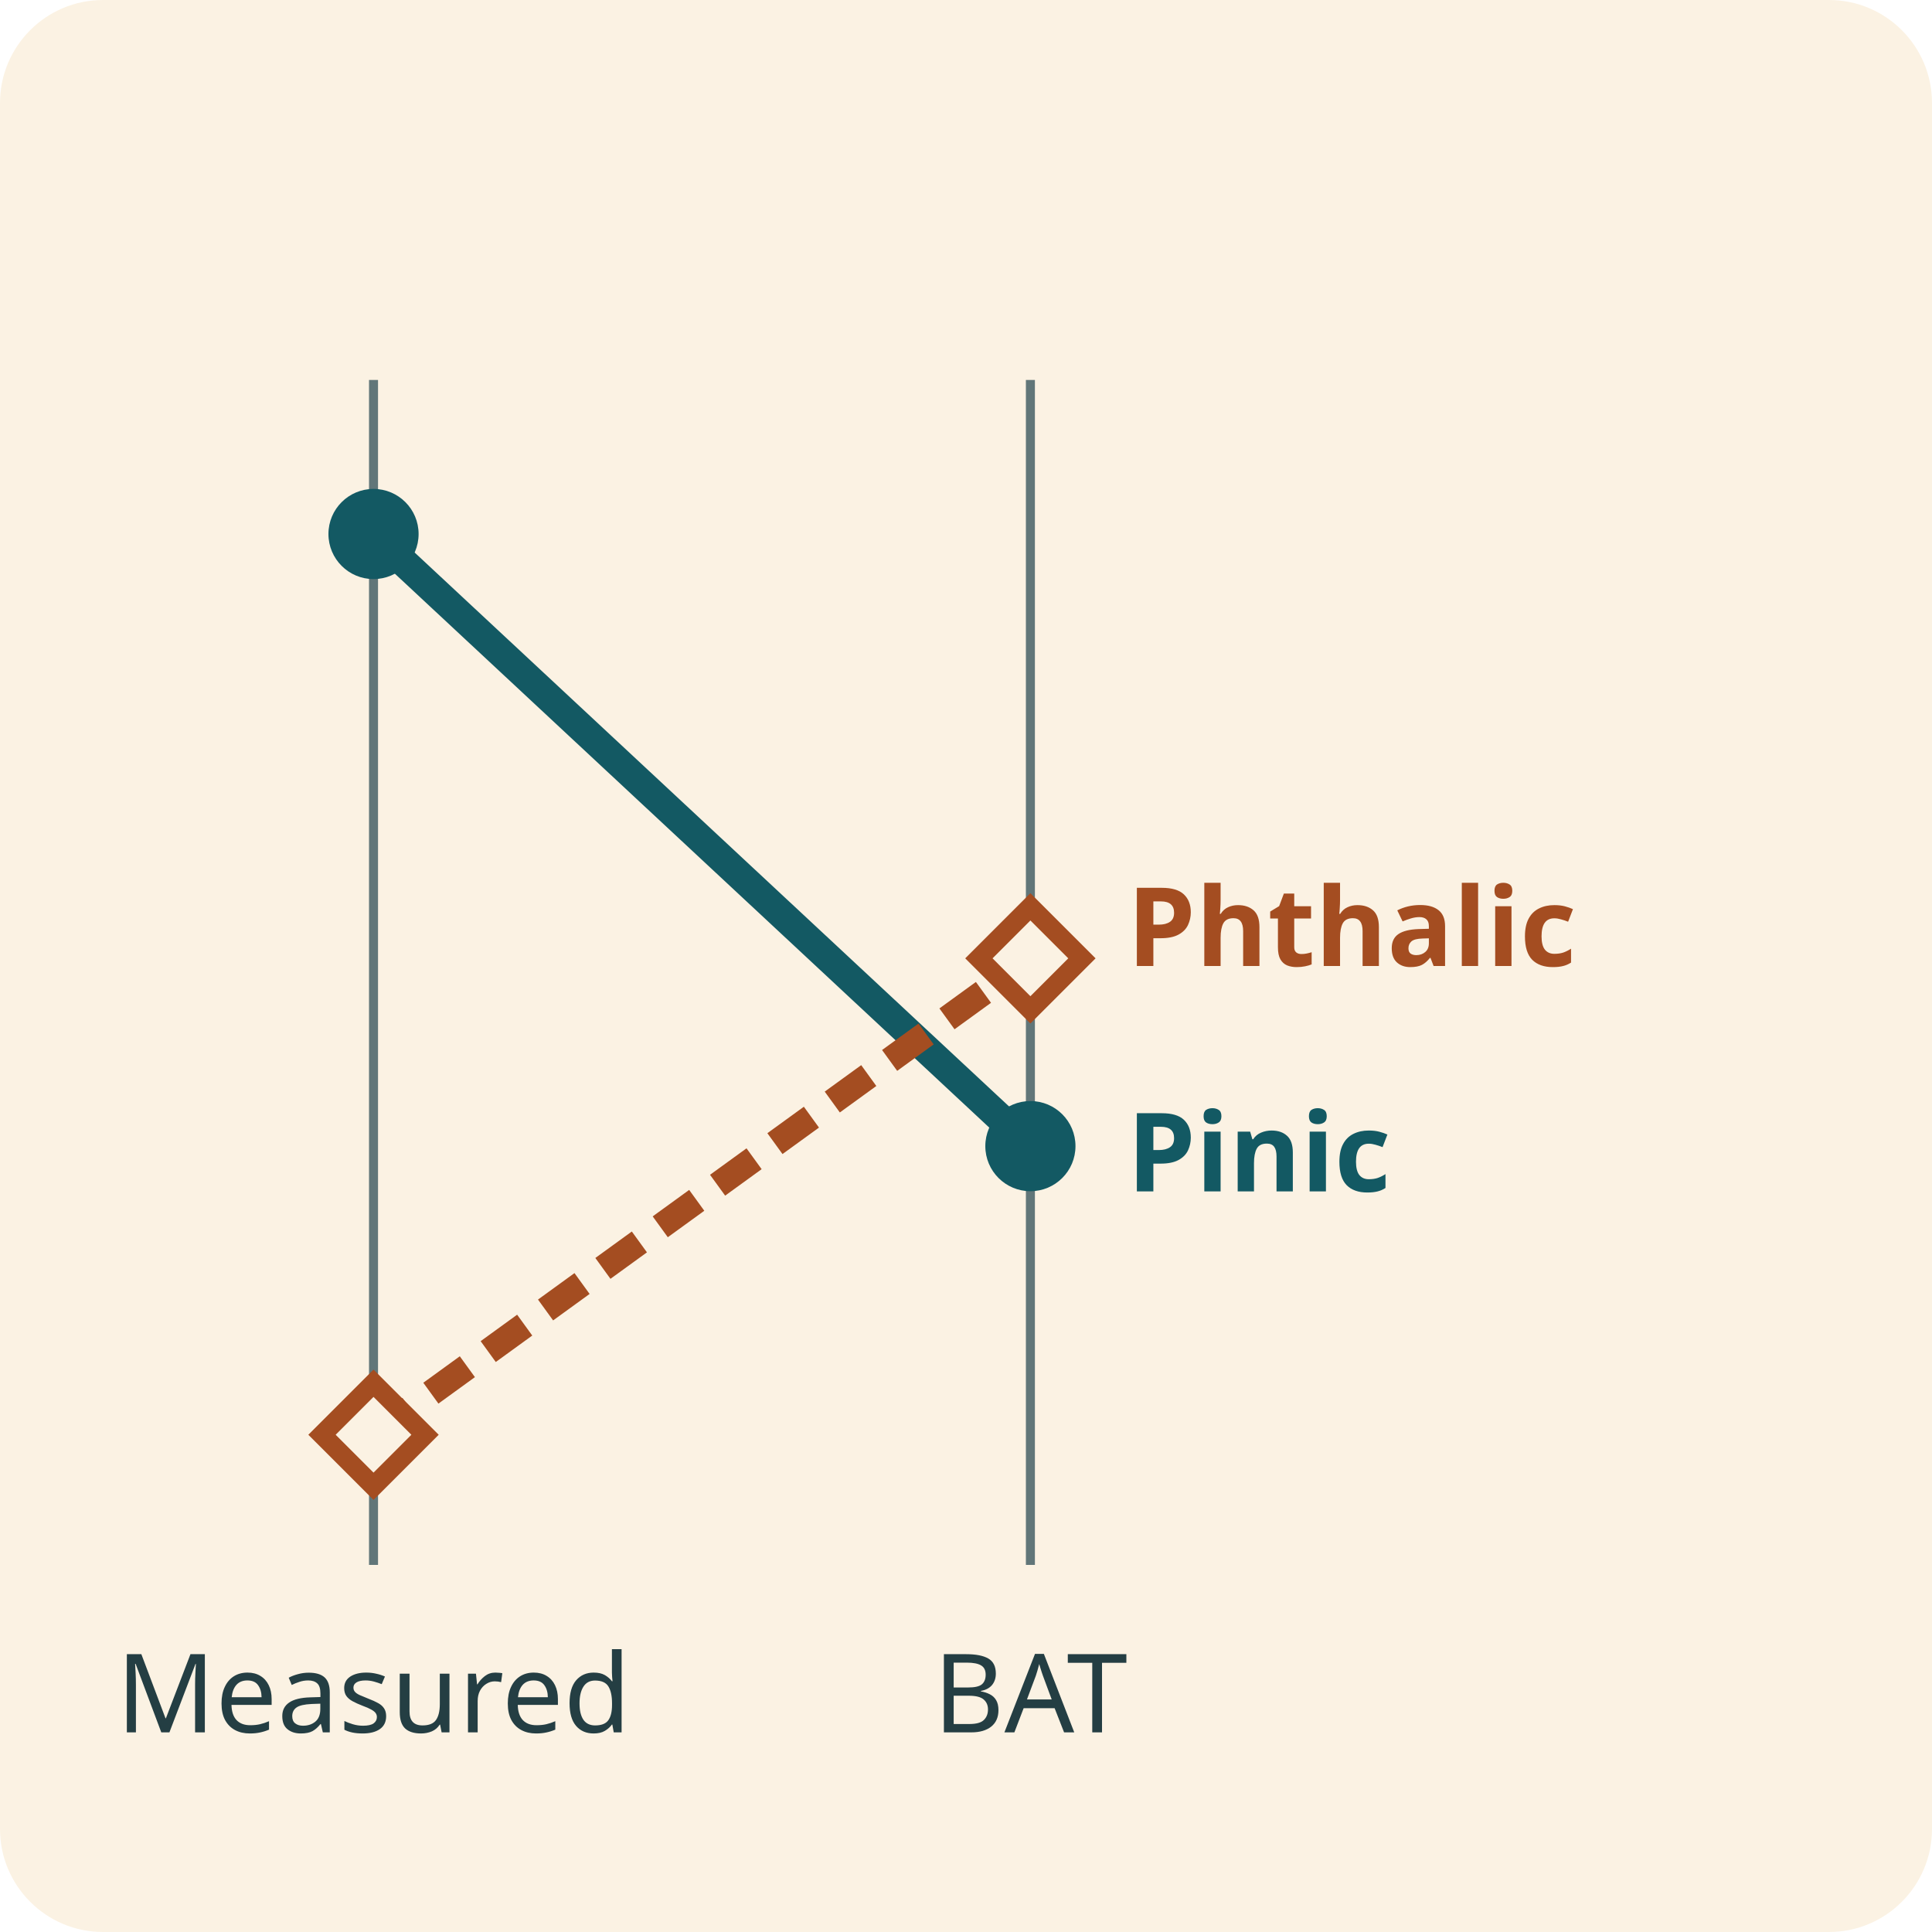
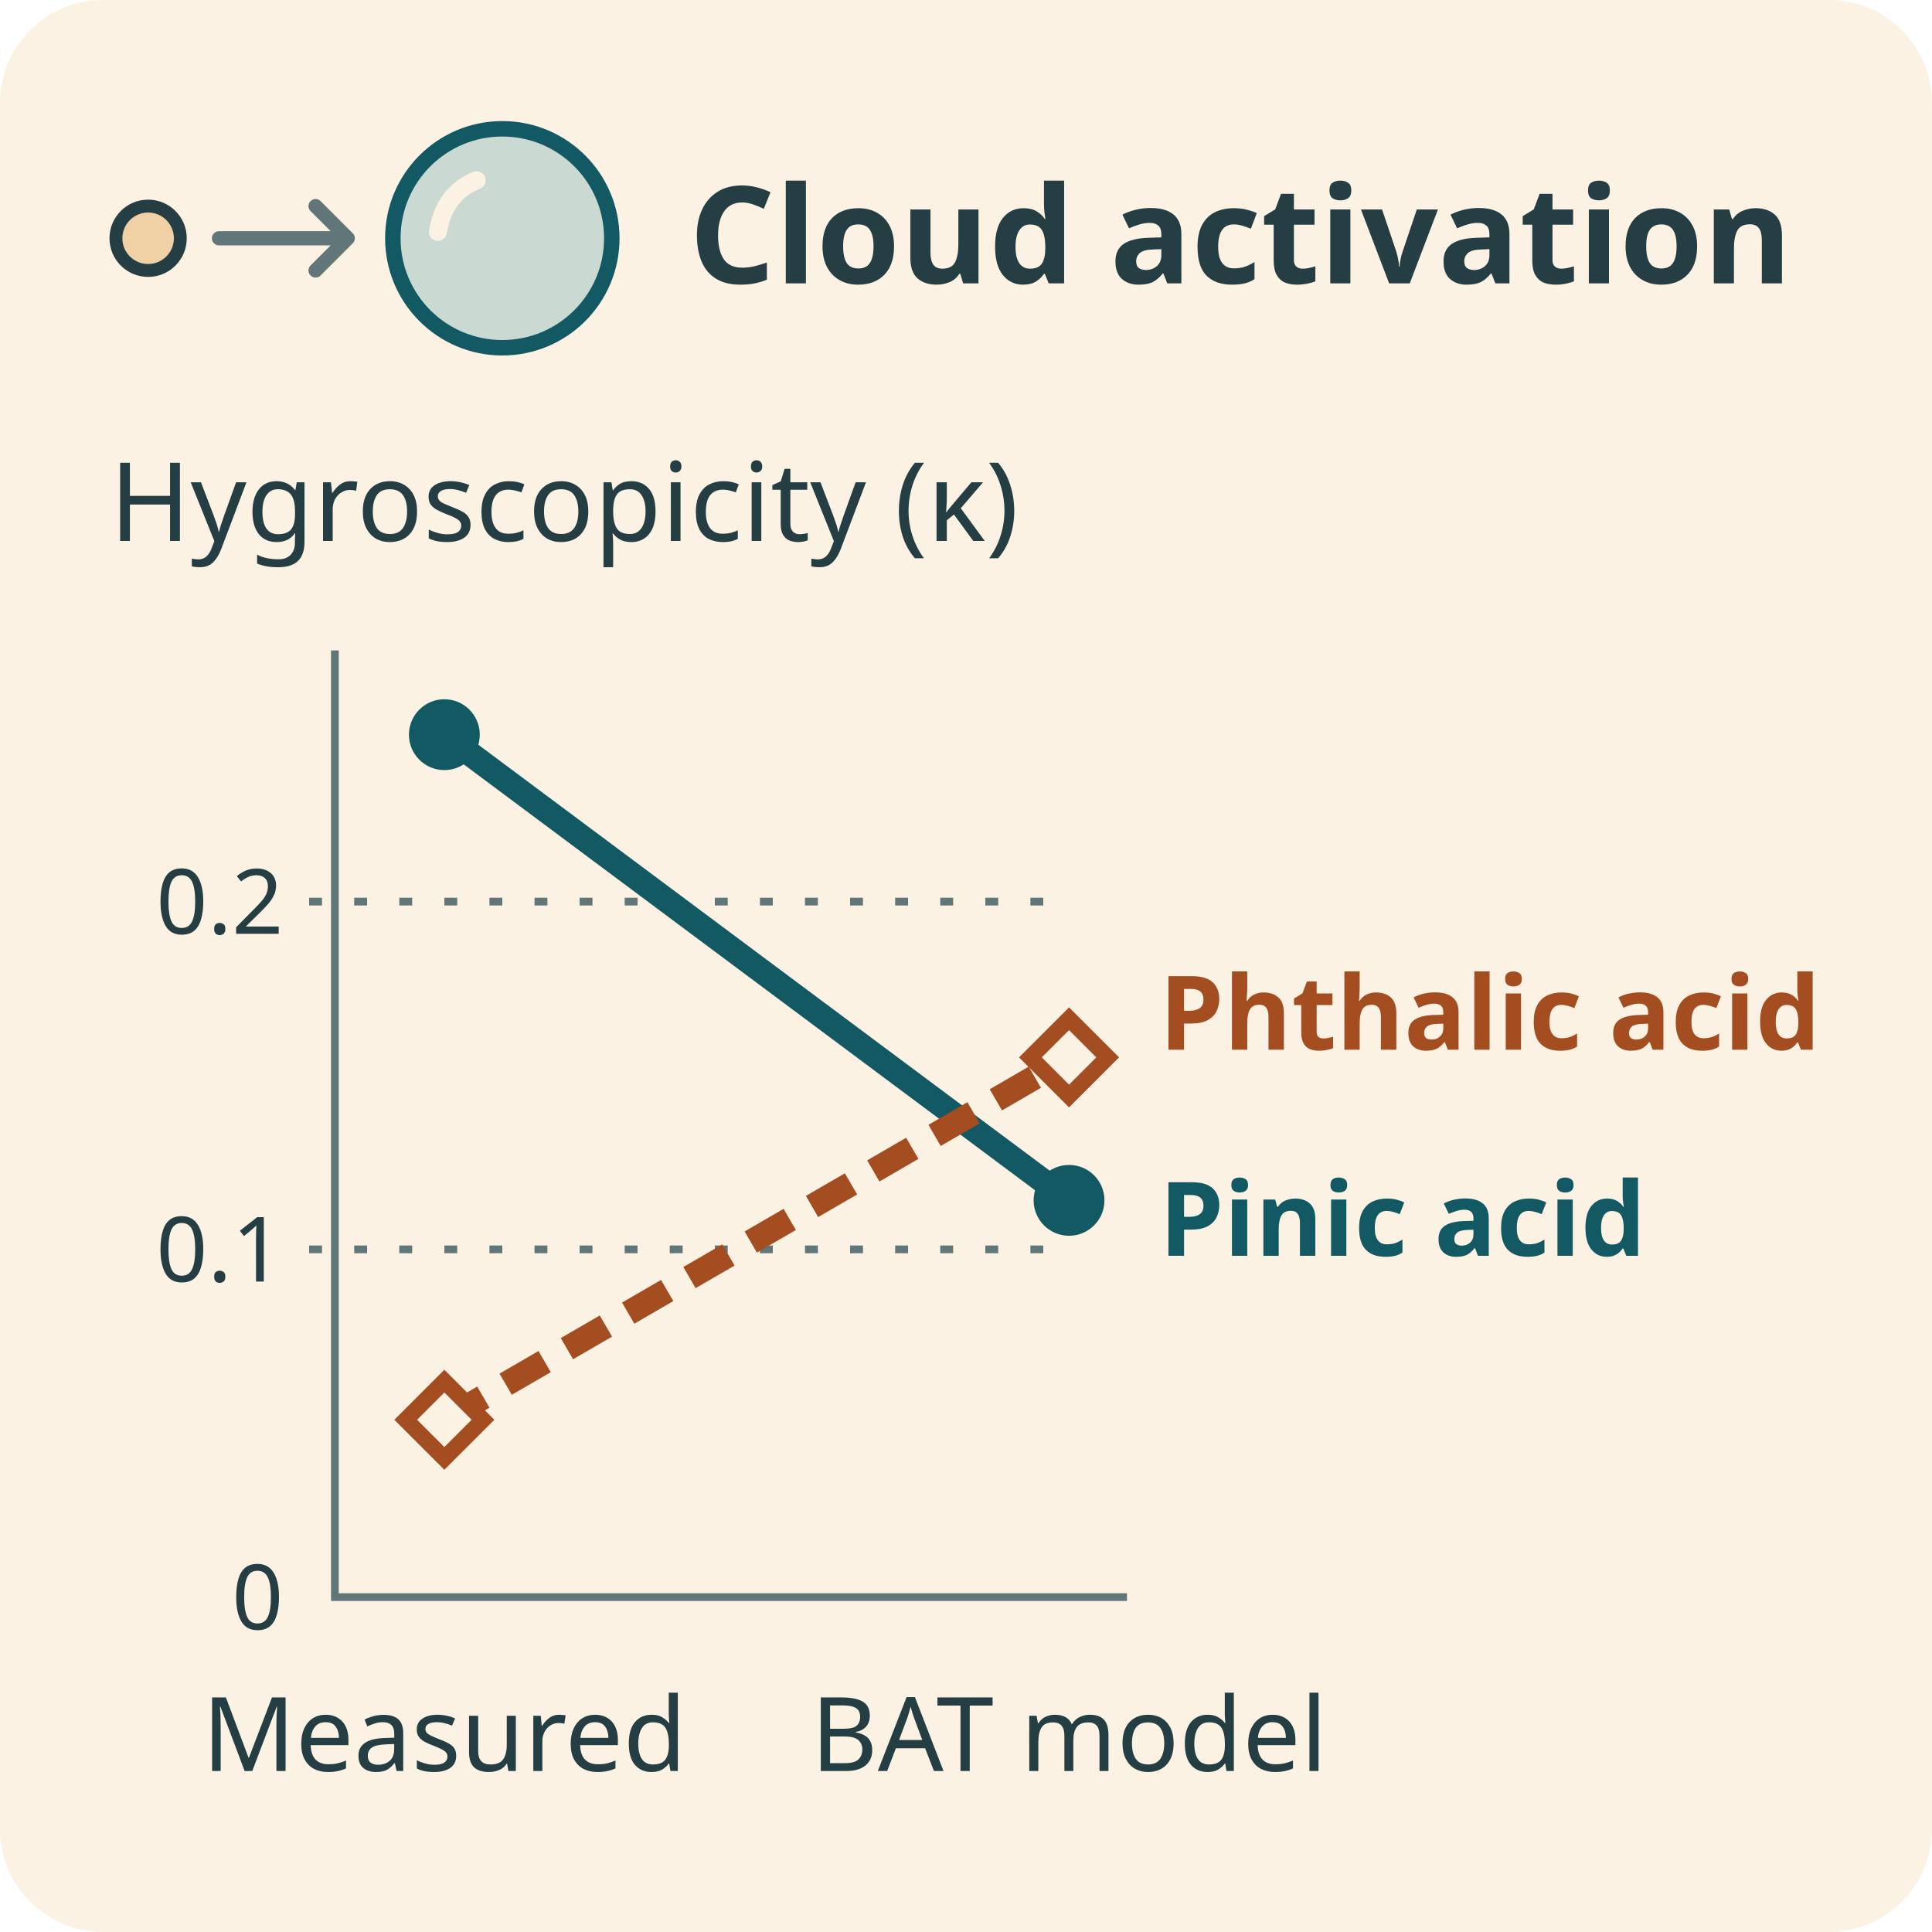
<svg xmlns="http://www.w3.org/2000/svg" width="3in" height="3in" viewBox="0 0 300 300" role="img" aria-labelledby="title desc">
  <rect width="300" height="300" rx="16" fill="#fbf2e3" />
+   <circle cx="23" cy="37" r="5" fill="#efd1a5" stroke="#243e43" stroke-width="2" />
+   <path d="M34 37h20m-5-5 5 5-5 5" fill="none" stroke="#617679" stroke-width="2.2" stroke-linecap="round" stroke-linejoin="round" />
+   <circle cx="78" cy="37" r="17" fill="#cad9d2" stroke="#135963" stroke-width="2.4" />
+   <path d="M68 36q1-6 6-8" fill="none" stroke="#fbf2e3" stroke-width="2.8" stroke-linecap="round" />
  <g font-family="sans-serif" fill="#243e43">
-     <g fill="none" stroke="#617679" stroke-width="1.4">
-       <path d="M58 59v184" />
-       <path d="M160 59v184" />
+     <text x="107" y="44" font-size="21" font-weight="bold">Cloud activation</text>
+     <text x="17" y="84" font-size="17">Hygroscopicity (κ)</text>
+     <g fill="none" stroke="#617679" stroke-width="1.2">
+       <path d="M52 101v147h123" />
+       <path d="M48 140h118 M48 194h118" stroke-dasharray="2 5" />
    </g>
-     <path d="M58 82.92L160 177.97" fill="none" stroke="#135963" stroke-width="4.5" />
+     <g text-anchor="end" font-size="14">
+       <text x="44" y="145">0.2</text>
+       <text x="44" y="199">0.1</text>
+       <text x="44" y="253">0</text>
+     </g>
+     <path d="M69 114.08L166 186.39" fill="none" stroke="#135963" stroke-width="3.8" />
    <g fill="#135963">
-       <circle cx="58" cy="82.92" r="7" />
-       <circle cx="160" cy="177.97" r="7" />
+       <circle cx="69" cy="114.08" r="5.5" />
+       <circle cx="166" cy="186.39" r="5.5" />
    </g>
-     <path d="M58 222.79L160 148.81" fill="none" stroke="#a44d21" stroke-width="4" stroke-dasharray="7 4" />
-     <g fill="#fbf2e3" stroke="#a44d21" stroke-width="3">
-       <path d="M58 214.79l8 8-8 8-8-8z" />
-       <path d="M160 140.81l8 8-8 8-8-8z" />
+     <path d="M69 220.46L166 164.19" fill="none" stroke="#a44d21" stroke-width="3.8" stroke-dasharray="7 4" />
+     <g fill="#fbf2e3" stroke="#a44d21" stroke-width="2.5">
+       <path d="M69 214.46l6 6-6 6-6-6z" />
+       <path d="M166 158.19l6 6-6 6-6-6z" />
    </g>
-     <g font-weight="600" font-size="17">
-       <text x="175" y="150" fill="#a44d21">Phthalic</text>
-       <text x="175" y="185" fill="#135963">Pinic</text>
+     <g font-size="16" font-weight="bold">
+       <text x="180" y="163" fill="#a44d21">Phthalic acid</text>
+       <text x="180" y="195" fill="#135963">Pinic acid</text>
    </g>
-     <g text-anchor="middle" font-size="17">
-       <text x="58" y="269">Measured</text>
-       <text x="160" y="269">BAT</text>
+     <g text-anchor="middle" font-size="16">
+       <text x="69" y="275">Measured</text>
+       <text x="166" y="275">BAT model</text>
    </g>
  </g>
</svg>
